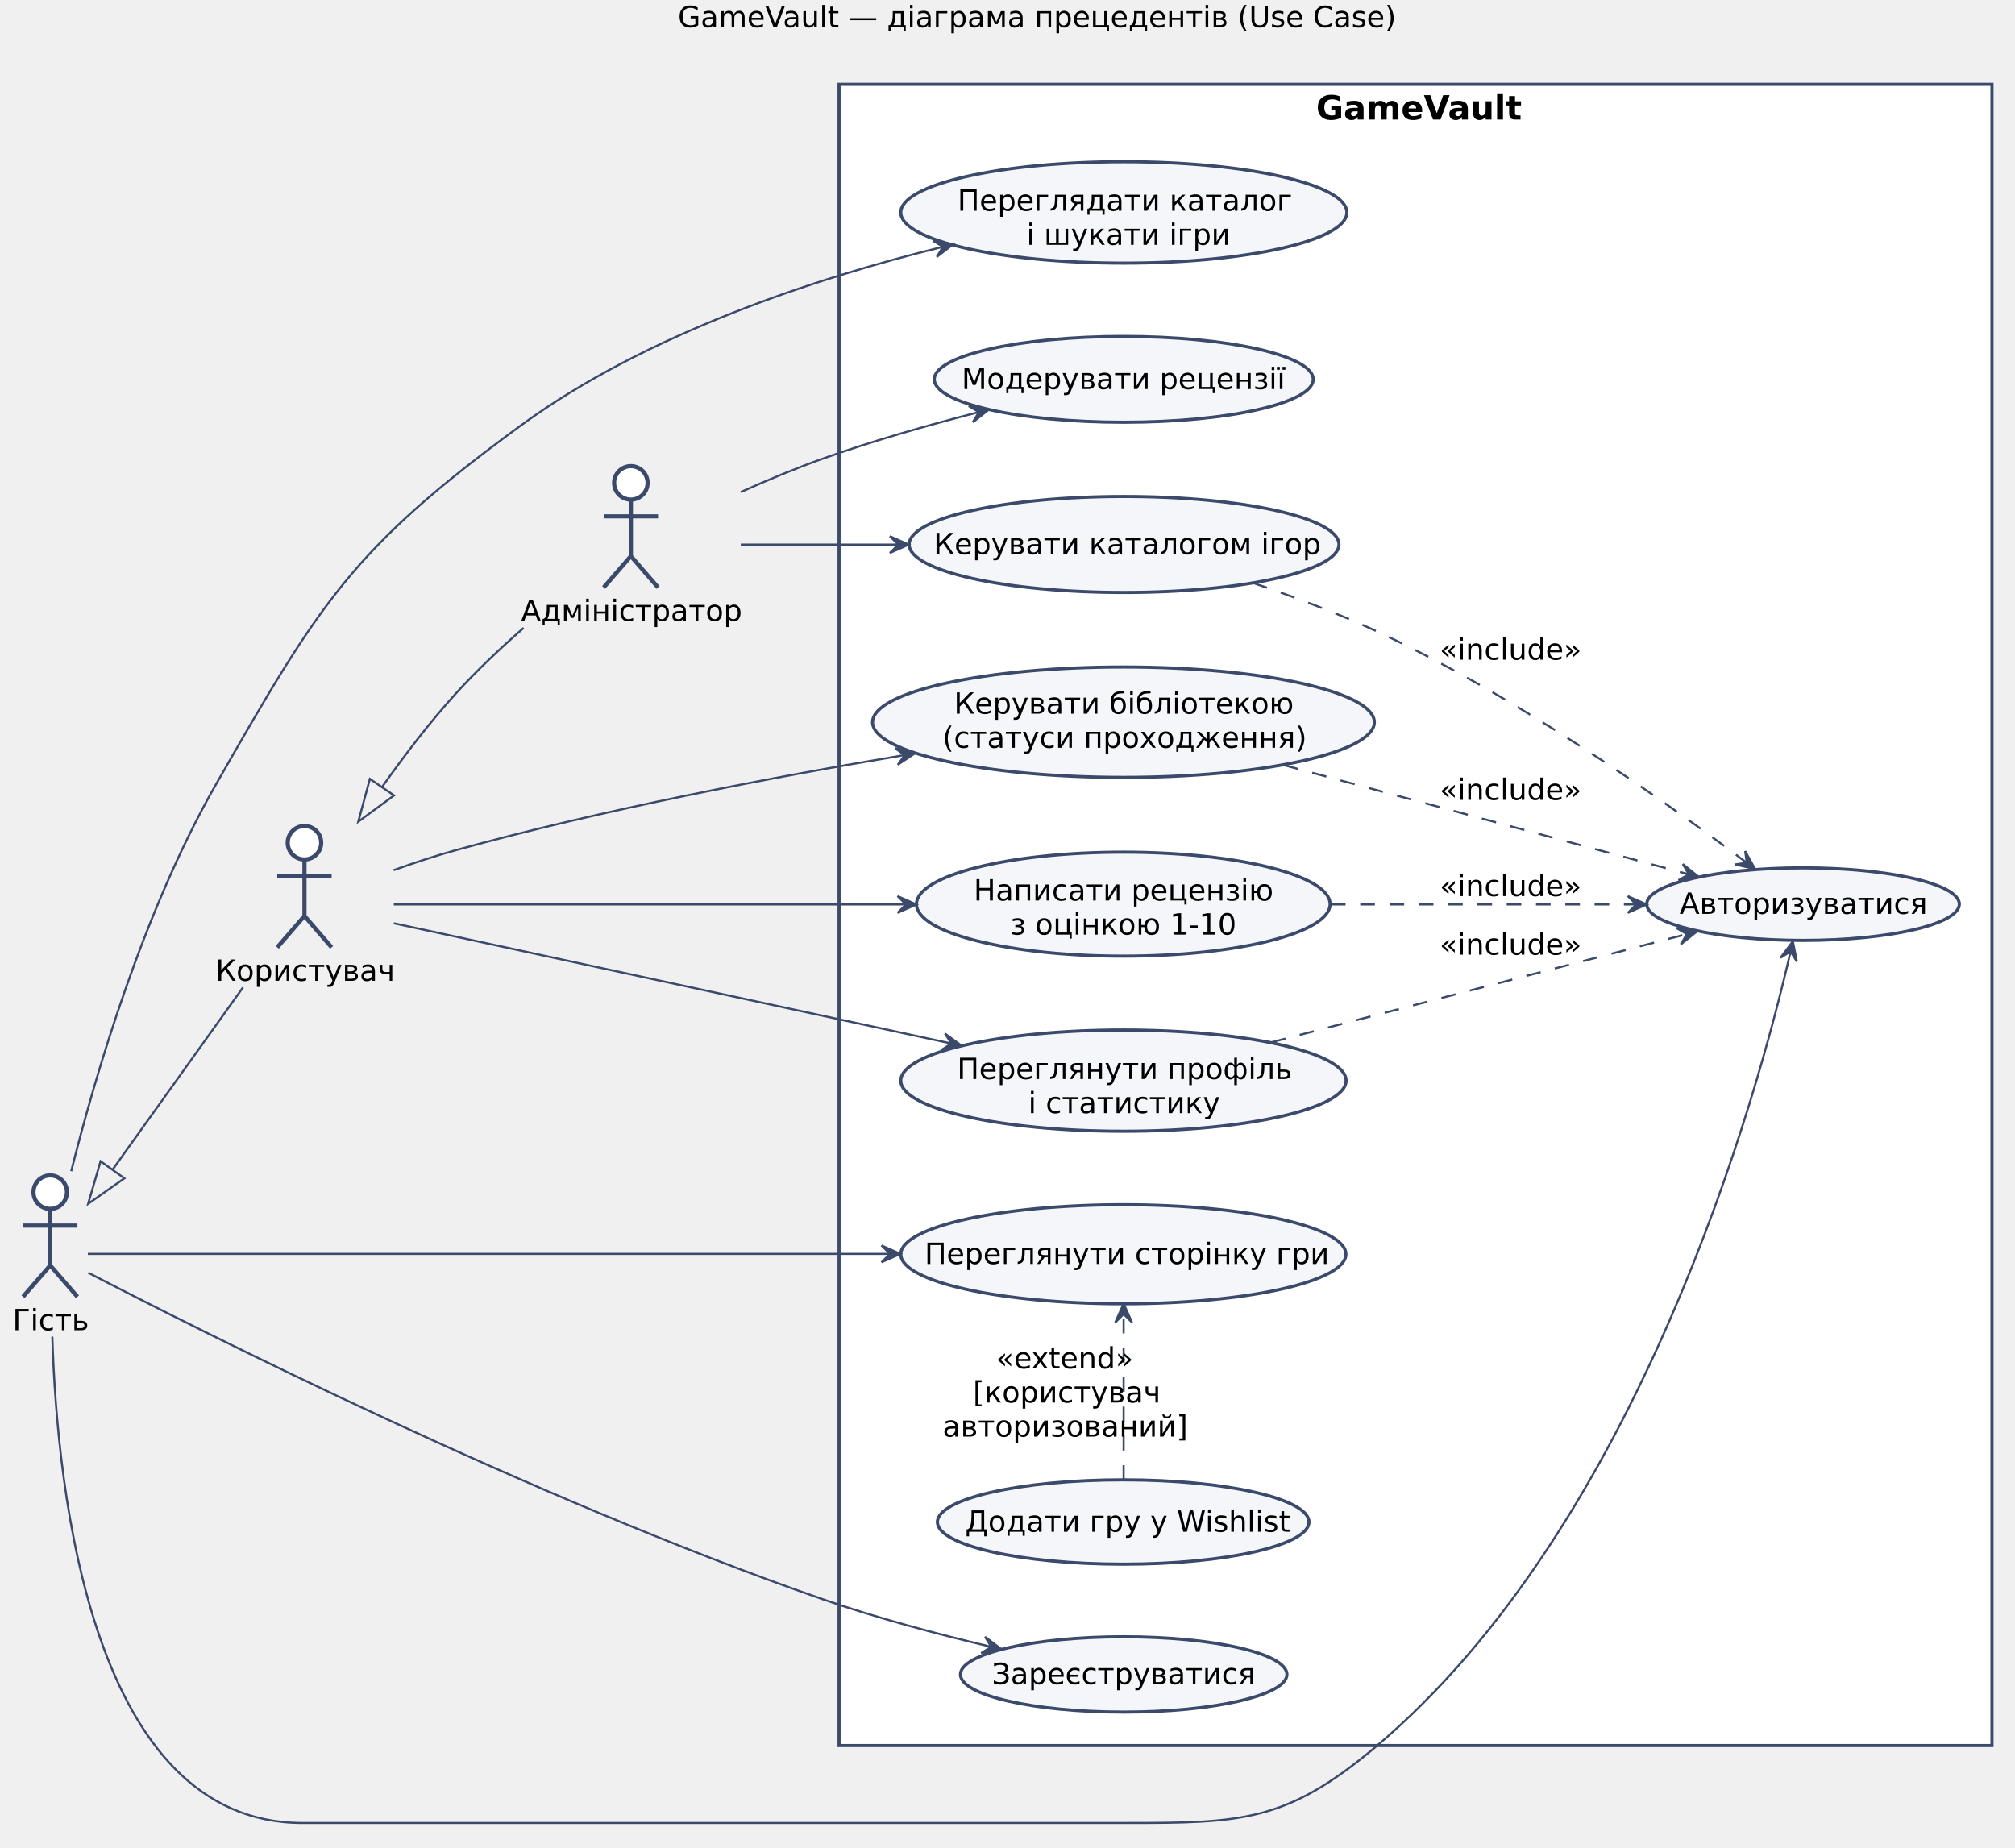
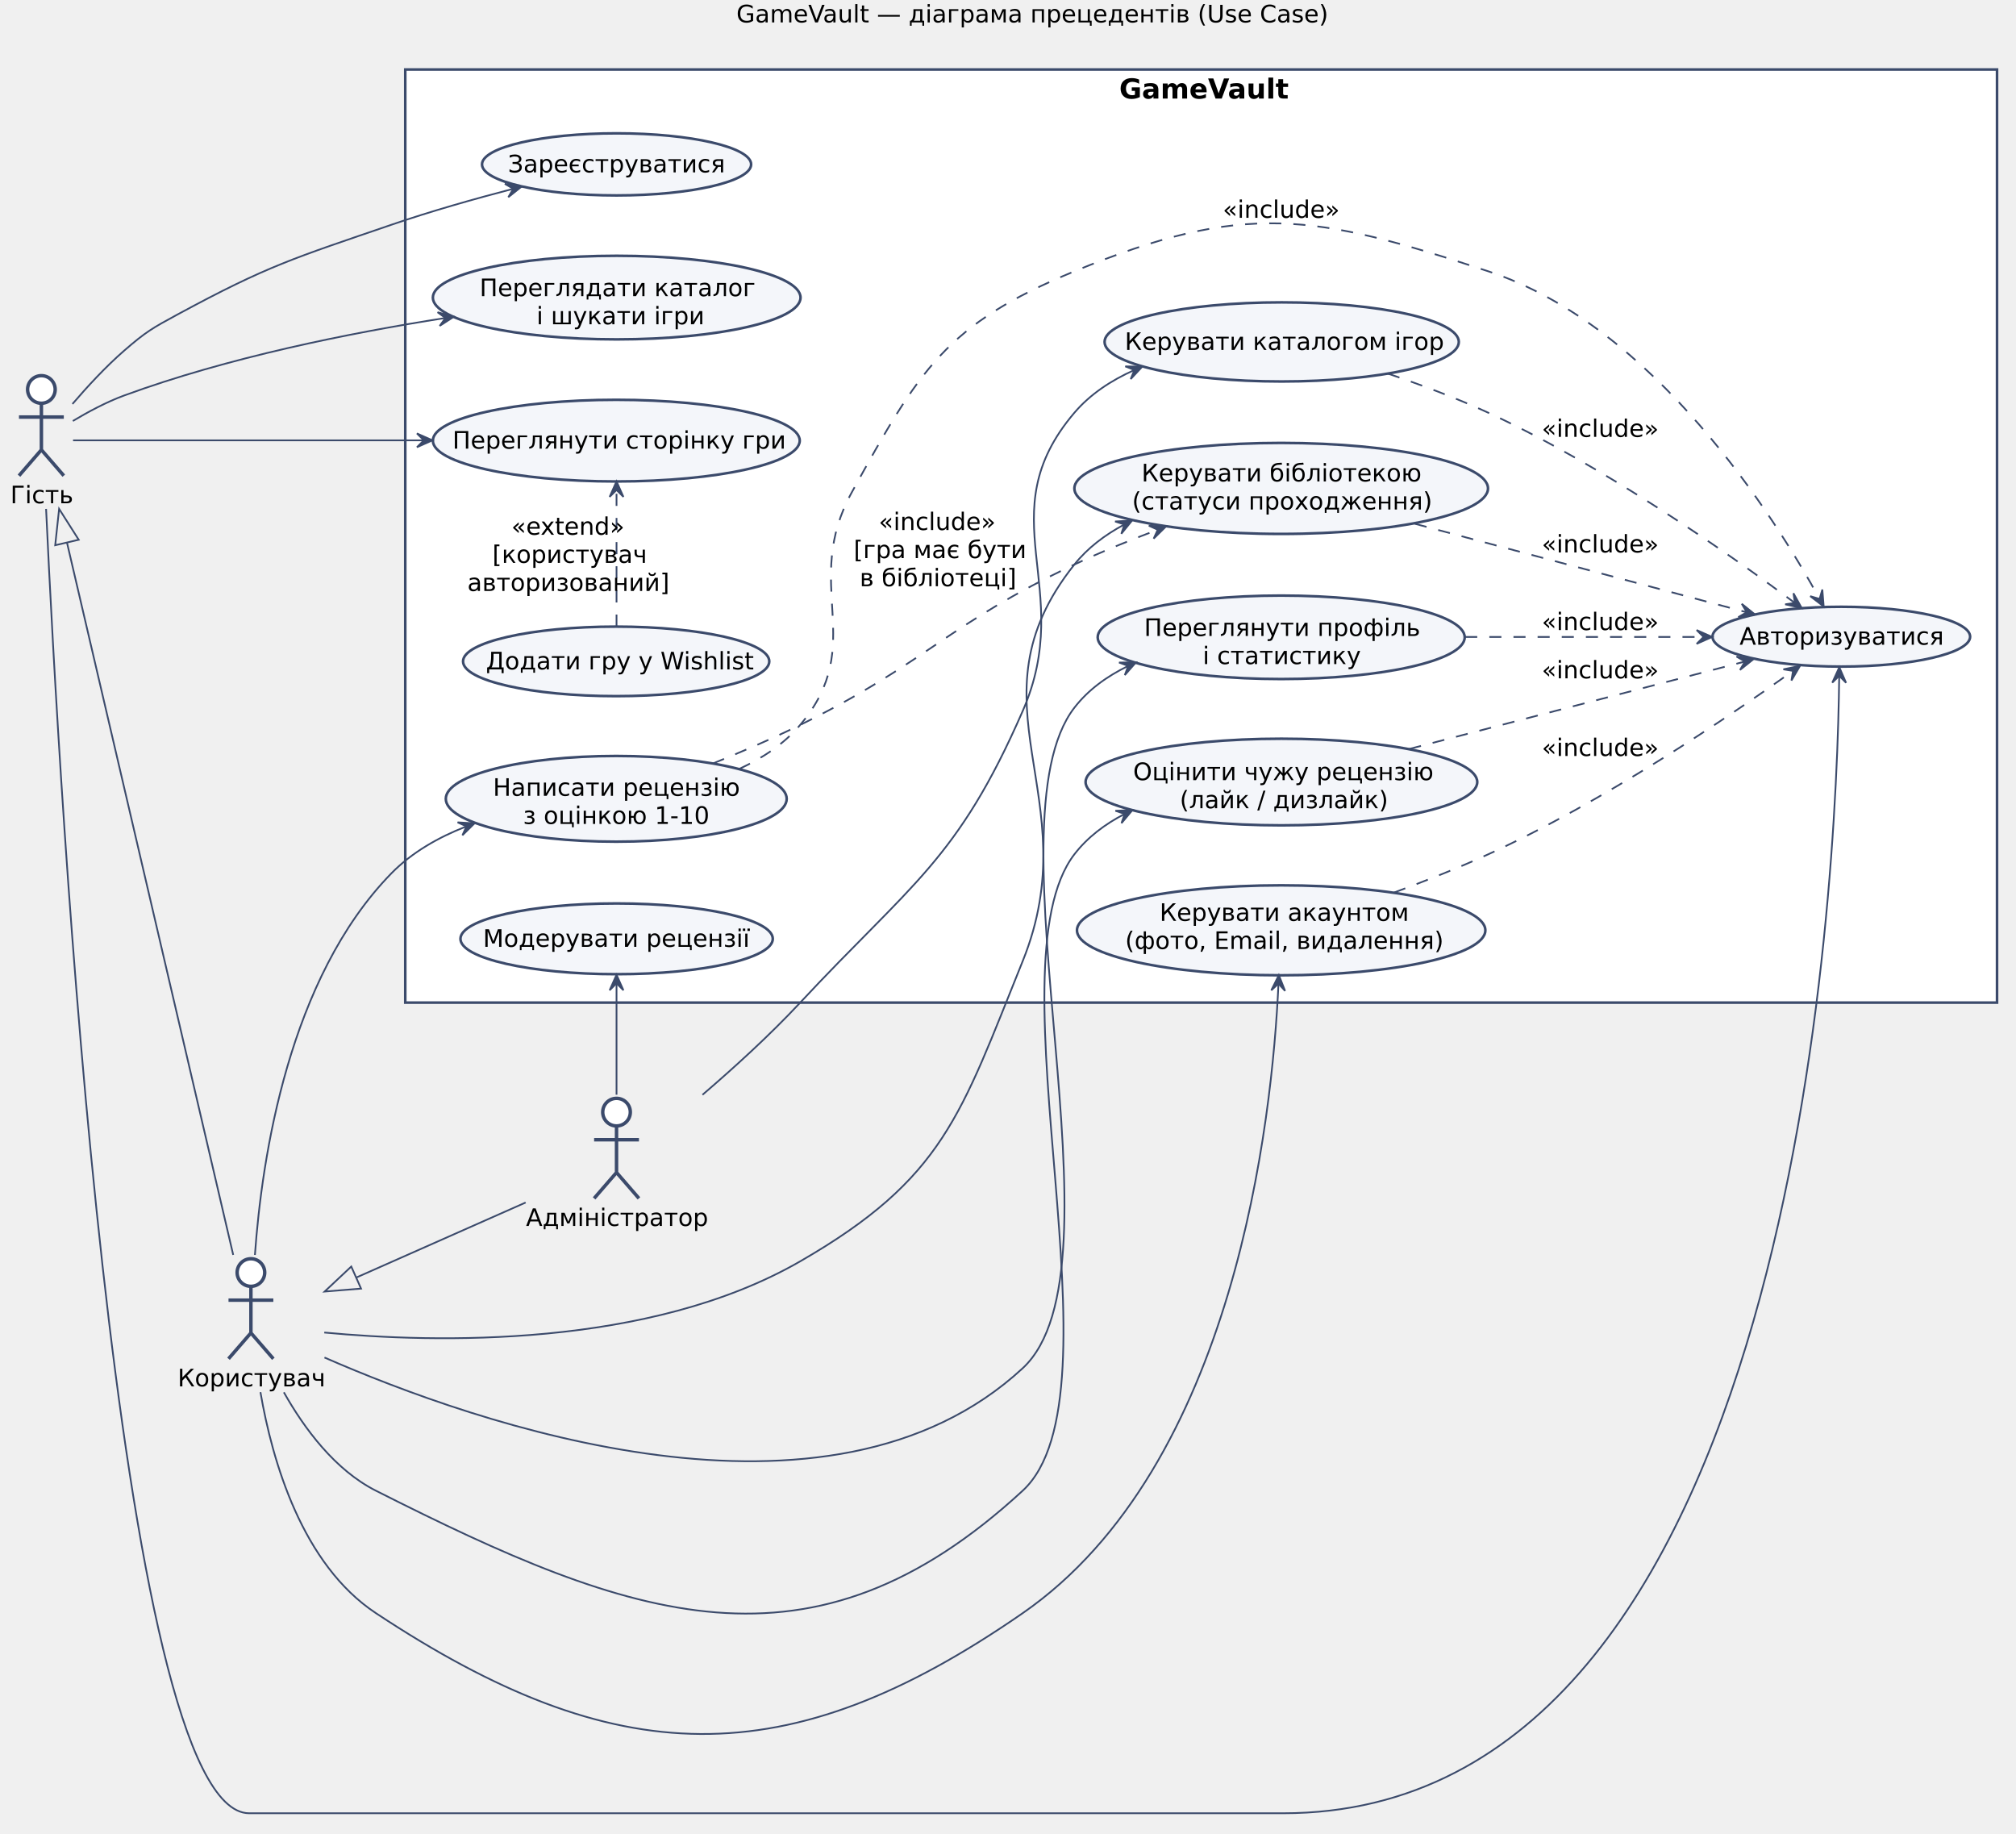
- <svg xmlns="http://www.w3.org/2000/svg" contentScriptType="application/ecmascript" contentStyleType="text/css" height="883px" preserveAspectRatio="none" style="width:963px;height:883px;" version="1.1" viewBox="0 0 963 883" width="963px" zoomAndPan="magnify">
+ <svg xmlns="http://www.w3.org/2000/svg" contentScriptType="application/ecmascript" contentStyleType="text/css" height="1063px" preserveAspectRatio="none" style="width:1169px;height:1063px;" version="1.1" viewBox="0 0 1169 1063" width="1169px" zoomAndPan="magnify">
  <defs />
  <g>
-     <text fill="#000000" font-family="DejaVu Sans" font-size="14" lengthAdjust="spacingAndGlyphs" textLength="338" x="324" y="12.995">GameVault — діаграма прецедентів (Use Case)</text>
-     <rect fill="#FFFFFF" height="794" style="stroke: #3B4A6B; stroke-width: 1.5;" width="551" x="401" y="40.297" />
-     <text fill="#000000" font-family="DejaVu Sans" font-size="16" font-weight="bold" lengthAdjust="spacingAndGlyphs" textLength="95" x="629" y="57.148">GameVault</text>
-     <ellipse cx="537.026" cy="800.302" fill="#F4F6FA" rx="78.026" ry="18.005" style="stroke: #3B4A6B; stroke-width: 1.5;" />
-     <text fill="#000000" font-family="DejaVu Sans" font-size="14" lengthAdjust="spacingAndGlyphs" textLength="126" x="474.026" y="804.951">Зареєструватися</text>
-     <ellipse cx="861.7" cy="432.137" fill="#F4F6FA" rx="74.7" ry="17.34" style="stroke: #3B4A6B; stroke-width: 1.5;" />
-     <text fill="#000000" font-family="DejaVu Sans" font-size="14" lengthAdjust="spacingAndGlyphs" textLength="118" x="802.7" y="436.785">Авторизуватися</text>
-     <ellipse cx="537.098" cy="101.534" fill="#F4F6FA" rx="106.598" ry="24.237" style="stroke: #3B4A6B; stroke-width: 1.5;" />
-     <text fill="#000000" font-family="DejaVu Sans" font-size="14" lengthAdjust="spacingAndGlyphs" textLength="159" x="457.598" y="100.714">Переглядати каталог</text>
-     <text fill="#000000" font-family="DejaVu Sans" font-size="14" lengthAdjust="spacingAndGlyphs" textLength="93" x="490.598" y="117.011">і шукати ігри</text>
-     <ellipse cx="536.868" cy="599.471" fill="#F4F6FA" rx="106.368" ry="23.674" style="stroke: #3B4A6B; stroke-width: 1.5;" />
-     <text fill="#000000" font-family="DejaVu Sans" font-size="14" lengthAdjust="spacingAndGlyphs" textLength="190" x="441.868" y="604.119">Переглянути сторінку гри</text>
-     <ellipse cx="536.916" cy="345.18" fill="#F4F6FA" rx="119.916" ry="26.383" style="stroke: #3B4A6B; stroke-width: 1.5;" />
-     <text fill="#000000" font-family="DejaVu Sans" font-size="14" lengthAdjust="spacingAndGlyphs" textLength="162" x="455.916" y="341.115">Керувати бібліотекою</text>
-     <text fill="#000000" font-family="DejaVu Sans" font-size="14" lengthAdjust="spacingAndGlyphs" textLength="173" x="450.416" y="357.412">(статуси проходження)</text>
-     <ellipse cx="536.792" cy="727.455" fill="#F4F6FA" rx="88.791" ry="20.158" style="stroke: #3B4A6B; stroke-width: 1.5;" />
-     <text fill="#000000" font-family="DejaVu Sans" font-size="14" lengthAdjust="spacingAndGlyphs" textLength="151" x="461.291" y="732.104">Додати гру у Wishlist</text>
-     <ellipse cx="536.84" cy="432.142" fill="#F4F6FA" rx="98.84" ry="24.845" style="stroke: #3B4A6B; stroke-width: 1.5;" />
-     <text fill="#000000" font-family="DejaVu Sans" font-size="14" lengthAdjust="spacingAndGlyphs" textLength="143" x="465.34" y="430.392">Написати рецензію</text>
-     <text fill="#000000" font-family="DejaVu Sans" font-size="14" lengthAdjust="spacingAndGlyphs" textLength="108" x="482.84" y="446.689">з оцінкою 1-10</text>
-     <ellipse cx="536.912" cy="516.496" fill="#F4F6FA" rx="106.412" ry="24.199" style="stroke: #3B4A6B; stroke-width: 1.5;" />
-     <text fill="#000000" font-family="DejaVu Sans" font-size="14" lengthAdjust="spacingAndGlyphs" textLength="159" x="457.412" y="515.735">Переглянути профіль</text>
-     <text fill="#000000" font-family="DejaVu Sans" font-size="14" lengthAdjust="spacingAndGlyphs" textLength="91" x="491.412" y="532.032">і статистику</text>
-     <ellipse cx="537.204" cy="260.238" fill="#F4F6FA" rx="102.704" ry="22.941" style="stroke: #3B4A6B; stroke-width: 1.5;" />
-     <text fill="#000000" font-family="DejaVu Sans" font-size="14" lengthAdjust="spacingAndGlyphs" textLength="182" x="446.204" y="264.886">Керувати каталогом ігор</text>
-     <ellipse cx="537.057" cy="181.308" fill="#F4F6FA" rx="90.557" ry="20.511" style="stroke: #3B4A6B; stroke-width: 1.5;" />
-     <text fill="#000000" font-family="DejaVu Sans" font-size="14" lengthAdjust="spacingAndGlyphs" textLength="155" x="459.557" y="185.957">Модерувати рецензії</text>
-     <ellipse cx="24" cy="569.797" fill="#FFFFFF" rx="8" ry="8" style="stroke: #3B4A6B; stroke-width: 2.0;" />
-     <path d="M24,577.797 L24,604.797 M11,585.797 L37,585.797 M24,604.797 L11,619.797 M24,604.797 L37,619.797 " fill="none" style="stroke: #3B4A6B; stroke-width: 2.0;" />
-     <text fill="#000000" font-family="DejaVu Sans" font-size="14" lengthAdjust="spacingAndGlyphs" textLength="36" x="6" y="635.792">Гість</text>
-     <ellipse cx="145.5" cy="402.797" fill="#FFFFFF" rx="8" ry="8" style="stroke: #3B4A6B; stroke-width: 2.0;" />
-     <path d="M145.5,410.797 L145.5,437.797 M132.5,418.797 L158.5,418.797 M145.5,437.797 L132.5,452.797 M145.5,437.797 L158.5,452.797 " fill="none" style="stroke: #3B4A6B; stroke-width: 2.0;" />
-     <text fill="#000000" font-family="DejaVu Sans" font-size="14" lengthAdjust="spacingAndGlyphs" textLength="85" x="103" y="468.792">Користувач</text>
-     <ellipse cx="301.5" cy="230.797" fill="#FFFFFF" rx="8" ry="8" style="stroke: #3B4A6B; stroke-width: 2.0;" />
-     <path d="M301.5,238.797 L301.5,265.797 M288.5,246.797 L314.5,246.797 M301.5,265.797 L288.5,280.797 M301.5,265.797 L314.5,280.797 " fill="none" style="stroke: #3B4A6B; stroke-width: 2.0;" />
-     <text fill="#000000" font-family="DejaVu Sans" font-size="14" lengthAdjust="spacingAndGlyphs" textLength="105" x="249" y="296.792">Адміністратор</text>
-     <path d="M53.87,558.947 C72.76,532.557 97.32,498.237 116.11,471.977 " fill="none" id="Guest-User" style="stroke: #3B4A6B; stroke-width: 1.0;" />
-     <polygon fill="none" points="59.45,563.177,42.12,575.367,48.07,555.027,59.45,563.177" style="stroke: #3B4A6B; stroke-width: 1.0;" />
-     <path d="M182.6,376.157 C193.29,361.017 205.5,345.037 218,331.297 C227.79,320.537 239.16,309.817 250.26,300.107 " fill="none" id="User-Admin" style="stroke: #3B4A6B; stroke-width: 1.0;" />
-     <polygon fill="none" points="188.32,380.187,171.23,392.727,176.77,372.277,188.32,380.187" style="stroke: #3B4A6B; stroke-width: 1.0;" />
-     <path d="M42.18,608.307 C93.94,635.177 253.43,715.857 393,764.297 C418.96,773.307 448.29,781.087 473.61,787.097 " fill="none" id="Guest-UC1" style="stroke: #3B4A6B; stroke-width: 1.0;" />
-     <polygon fill="#3B4A6B" points="478.61,788.267,470.762,782.317,473.742,787.125,468.934,790.106,478.61,788.267" style="stroke: #3B4A6B; stroke-width: 1.0;" />
-     <path d="M25.01,638.847 C27.32,714.287 44.18,871.297 144.5,871.297 C144.5,871.297 144.5,871.297 538,871.297 C593.26,871.297 614.68,870.827 657,835.297 C783.95,728.697 840.03,523.187 855.7,454.937 " fill="none" id="Guest-UC2" style="stroke: #3B4A6B; stroke-width: 1.0;" />
-     <polygon fill="#3B4A6B" points="856.84,449.887,850.934,457.768,855.725,454.761,858.732,459.552,856.84,449.887" style="stroke: #3B4A6B; stroke-width: 1.0;" />
-     <path d="M34.04,559.787 C45.66,513.517 68.56,435.527 103,375.297 C152.77,288.257 168.03,262.447 249,203.297 C309.12,159.377 389.92,132.917 450.47,117.997 " fill="none" id="Guest-UC3" style="stroke: #3B4A6B; stroke-width: 1.0;" />
-     <polygon fill="#3B4A6B" points="455.52,116.767,445.828,115.015,450.663,117.953,447.725,122.787,455.52,116.767" style="stroke: #3B4A6B; stroke-width: 1.0;" />
-     <path d="M42,599.297 C100.72,599.297 298.3,599.297 425.08,599.297 " fill="none" id="Guest-UC4" style="stroke: #3B4A6B; stroke-width: 1.0;" />
-     <polygon fill="#3B4A6B" points="430.31,599.297,421.31,595.297,425.31,599.297,421.31,603.297,430.31,599.297" style="stroke: #3B4A6B; stroke-width: 1.0;" />
-     <path d="M188.11,415.907 C197.82,412.427 208.2,408.997 218,406.297 C288.5,386.847 369.47,371.417 432.06,360.937 " fill="none" id="User-UC5" style="stroke: #3B4A6B; stroke-width: 1.0;" />
-     <polygon fill="#3B4A6B" points="437.29,360.067,427.753,357.61,432.359,360.894,429.075,365.5,437.29,360.067" style="stroke: #3B4A6B; stroke-width: 1.0;" />
-     <path d="M188.18,432.297 C246.08,432.297 352.74,432.297 432.74,432.297 " fill="none" id="User-UC7" style="stroke: #3B4A6B; stroke-width: 1.0;" />
-     <polygon fill="#3B4A6B" points="437.97,432.297,428.97,428.297,432.97,432.297,428.97,436.297,437.97,432.297" style="stroke: #3B4A6B; stroke-width: 1.0;" />
-     <path d="M188.18,441.287 C251.46,454.937 372.97,481.137 454.28,498.677 " fill="none" id="User-UC8" style="stroke: #3B4A6B; stroke-width: 1.0;" />
-     <polygon fill="#3B4A6B" points="459.58,499.817,451.626,494.009,454.692,498.762,449.939,501.829,459.58,499.817" style="stroke: #3B4A6B; stroke-width: 1.0;" />
-     <path d="M354.03,260.297 C376.19,260.297 402.97,260.297 429.08,260.297 " fill="none" id="Admin-UC9" style="stroke: #3B4A6B; stroke-width: 1.0;" />
-     <polygon fill="#3B4A6B" points="434.29,260.297,425.29,256.297,429.29,260.297,425.29,264.297,434.29,260.297" style="stroke: #3B4A6B; stroke-width: 1.0;" />
-     <path d="M354.06,235.167 C366.63,229.527 380.17,223.877 393,219.297 C416.94,210.757 443.75,203.147 467.62,197.017 " fill="none" id="Admin-UC10" style="stroke: #3B4A6B; stroke-width: 1.0;" />
-     <polygon fill="#3B4A6B" points="472.66,195.727,462.953,194.063,467.813,196.956,464.92,201.817,472.66,195.727" style="stroke: #3B4A6B; stroke-width: 1.0;" />
-     <path d="M613.61,365.697 C672.95,381.697 754.08,403.587 806.88,417.837 " fill="none" id="UC5-UC2" style="stroke: #3B4A6B; stroke-width: 1.0; stroke-dasharray: 7.0,7.0;" />
-     <polygon fill="#3B4A6B" points="811.9,419.187,804.249,412.985,807.072,417.887,802.17,420.71,811.9,419.187" style="stroke: #3B4A6B; stroke-width: 1.0;" />
-     <text fill="#000000" font-family="DejaVu Sans" font-size="14" lengthAdjust="spacingAndGlyphs" textLength="68" x="688" y="382.292">«include»</text>
-     <path d="M636.07,432.297 C682.82,432.297 737.99,432.297 781.93,432.297 " fill="none" id="UC7-UC2" style="stroke: #3B4A6B; stroke-width: 1.0; stroke-dasharray: 7.0,7.0;" />
-     <polygon fill="#3B4A6B" points="786.96,432.297,777.96,428.297,781.96,432.297,777.96,436.297,786.96,432.297" style="stroke: #3B4A6B; stroke-width: 1.0;" />
-     <text fill="#000000" font-family="DejaVu Sans" font-size="14" lengthAdjust="spacingAndGlyphs" textLength="68" x="688" y="428.292">«include»</text>
-     <path d="M607.58,498.177 C667.08,482.677 751.5,460.687 806.14,446.457 " fill="none" id="UC8-UC2" style="stroke: #3B4A6B; stroke-width: 1.0; stroke-dasharray: 7.0,7.0;" />
-     <polygon fill="#3B4A6B" points="811,445.187,801.279,443.603,806.164,446.457,803.311,451.341,811,445.187" style="stroke: #3B4A6B; stroke-width: 1.0;" />
-     <text fill="#000000" font-family="DejaVu Sans" font-size="14" lengthAdjust="spacingAndGlyphs" textLength="68" x="688" y="456.292">«include»</text>
-     <path d="M598.85,278.637 C617.8,285.037 638.55,292.777 657,301.297 C725,332.687 796.97,383.877 834.41,412.077 " fill="none" id="UC9-UC2" style="stroke: #3B4A6B; stroke-width: 1.0; stroke-dasharray: 7.0,7.0;" />
-     <polygon fill="#3B4A6B" points="838.8,415.397,834.034,406.778,834.812,412.381,829.209,413.159,838.8,415.397" style="stroke: #3B4A6B; stroke-width: 1.0;" />
-     <text fill="#000000" font-family="DejaVu Sans" font-size="14" lengthAdjust="spacingAndGlyphs" textLength="68" x="688" y="315.292">«include»</text>
-     <path d="M537,707.297 C537,686.117 537,652.477 537,628.367 " fill="none" id="UC6-UC4" style="stroke: #3B4A6B; stroke-width: 1.0; stroke-dasharray: 7.0,7.0;" />
-     <polygon fill="#3B4A6B" points="537,623.077,533,632.077,537,628.077,541,632.077,537,623.077" style="stroke: #3B4A6B; stroke-width: 1.0;" />
-     <text fill="#000000" font-family="DejaVu Sans" font-size="14" lengthAdjust="spacingAndGlyphs" textLength="66" x="476" y="654.042">«extend»</text>
-     <text fill="#000000" font-family="DejaVu Sans" font-size="14" lengthAdjust="spacingAndGlyphs" textLength="88" x="465" y="670.339">[користувач</text>
-     <text fill="#000000" font-family="DejaVu Sans" font-size="14" lengthAdjust="spacingAndGlyphs" textLength="117" x="450.5" y="686.636">авторизований]</text>
+     <text fill="#000000" font-family="DejaVu Sans" font-size="14" lengthAdjust="spacingAndGlyphs" textLength="338" x="427" y="12.995">GameVault — діаграма прецедентів (Use Case)</text>
+     <rect fill="#FFFFFF" height="541" style="stroke: #3B4A6B; stroke-width: 1.5;" width="923" x="235" y="40.297" />
+     <text fill="#000000" font-family="DejaVu Sans" font-size="16" font-weight="bold" lengthAdjust="spacingAndGlyphs" textLength="95" x="649" y="57.148">GameVault</text>
+     <ellipse cx="357.526" cy="95.302" fill="#F4F6FA" rx="78.026" ry="18.005" style="stroke: #3B4A6B; stroke-width: 1.5;" />
+     <text fill="#000000" font-family="DejaVu Sans" font-size="14" lengthAdjust="spacingAndGlyphs" textLength="126" x="294.526" y="99.951">Зареєструватися</text>
+     <ellipse cx="1067.7" cy="369.137" fill="#F4F6FA" rx="74.7" ry="17.34" style="stroke: #3B4A6B; stroke-width: 1.5;" />
+     <text fill="#000000" font-family="DejaVu Sans" font-size="14" lengthAdjust="spacingAndGlyphs" textLength="118" x="1008.7" y="373.785">Авторизуватися</text>
+     <ellipse cx="357.598" cy="172.534" fill="#F4F6FA" rx="106.598" ry="24.237" style="stroke: #3B4A6B; stroke-width: 1.5;" />
+     <text fill="#000000" font-family="DejaVu Sans" font-size="14" lengthAdjust="spacingAndGlyphs" textLength="159" x="278.098" y="171.714">Переглядати каталог</text>
+     <text fill="#000000" font-family="DejaVu Sans" font-size="14" lengthAdjust="spacingAndGlyphs" textLength="93" x="311.098" y="188.011">і шукати ігри</text>
+     <ellipse cx="357.368" cy="255.47" fill="#F4F6FA" rx="106.368" ry="23.674" style="stroke: #3B4A6B; stroke-width: 1.5;" />
+     <text fill="#000000" font-family="DejaVu Sans" font-size="14" lengthAdjust="spacingAndGlyphs" textLength="190" x="262.368" y="260.119">Переглянути сторінку гри</text>
+     <ellipse cx="742.916" cy="283.18" fill="#F4F6FA" rx="119.916" ry="26.383" style="stroke: #3B4A6B; stroke-width: 1.5;" />
+     <text fill="#000000" font-family="DejaVu Sans" font-size="14" lengthAdjust="spacingAndGlyphs" textLength="162" x="661.916" y="279.115">Керувати бібліотекою</text>
+     <text fill="#000000" font-family="DejaVu Sans" font-size="14" lengthAdjust="spacingAndGlyphs" textLength="173" x="656.416" y="295.412">(статуси проходження)</text>
+     <ellipse cx="357.291" cy="383.455" fill="#F4F6FA" rx="88.791" ry="20.158" style="stroke: #3B4A6B; stroke-width: 1.5;" />
+     <text fill="#000000" font-family="DejaVu Sans" font-size="14" lengthAdjust="spacingAndGlyphs" textLength="151" x="281.791" y="388.104">Додати гру у Wishlist</text>
+     <ellipse cx="357.34" cy="463.142" fill="#F4F6FA" rx="98.84" ry="24.845" style="stroke: #3B4A6B; stroke-width: 1.5;" />
+     <text fill="#000000" font-family="DejaVu Sans" font-size="14" lengthAdjust="spacingAndGlyphs" textLength="143" x="285.84" y="461.392">Написати рецензію</text>
+     <text fill="#000000" font-family="DejaVu Sans" font-size="14" lengthAdjust="spacingAndGlyphs" textLength="108" x="303.34" y="477.689">з оцінкою 1-10</text>
+     <ellipse cx="742.912" cy="369.496" fill="#F4F6FA" rx="106.412" ry="24.199" style="stroke: #3B4A6B; stroke-width: 1.5;" />
+     <text fill="#000000" font-family="DejaVu Sans" font-size="14" lengthAdjust="spacingAndGlyphs" textLength="159" x="663.412" y="368.735">Переглянути профіль</text>
+     <text fill="#000000" font-family="DejaVu Sans" font-size="14" lengthAdjust="spacingAndGlyphs" textLength="91" x="697.412" y="385.032">і статистику</text>
+     <ellipse cx="743.204" cy="198.238" fill="#F4F6FA" rx="102.704" ry="22.941" style="stroke: #3B4A6B; stroke-width: 1.5;" />
+     <text fill="#000000" font-family="DejaVu Sans" font-size="14" lengthAdjust="spacingAndGlyphs" textLength="182" x="652.204" y="202.886">Керувати каталогом ігор</text>
+     <ellipse cx="357.557" cy="544.308" fill="#F4F6FA" rx="90.557" ry="20.511" style="stroke: #3B4A6B; stroke-width: 1.5;" />
+     <text fill="#000000" font-family="DejaVu Sans" font-size="14" lengthAdjust="spacingAndGlyphs" textLength="155" x="280.057" y="548.957">Модерувати рецензії</text>
+     <ellipse cx="743.055" cy="453.408" fill="#F4F6FA" rx="113.555" ry="25.111" style="stroke: #3B4A6B; stroke-width: 1.5;" />
+     <text fill="#000000" font-family="DejaVu Sans" font-size="14" lengthAdjust="spacingAndGlyphs" textLength="172" x="657.055" y="452.31">Оцінити чужу рецензію</text>
+     <text fill="#000000" font-family="DejaVu Sans" font-size="14" lengthAdjust="spacingAndGlyphs" textLength="118" x="684.055" y="468.607">(лайк / дизлайк)</text>
+     <ellipse cx="742.902" cy="539.377" fill="#F4F6FA" rx="118.402" ry="26.08" style="stroke: #3B4A6B; stroke-width: 1.5;" />
+     <text fill="#000000" font-family="DejaVu Sans" font-size="14" lengthAdjust="spacingAndGlyphs" textLength="141" x="672.402" y="533.901">Керувати акаунтом</text>
+     <text fill="#000000" font-family="DejaVu Sans" font-size="14" lengthAdjust="spacingAndGlyphs" textLength="181" x="652.402" y="550.198">(фото, Email, видалення)</text>
+     <ellipse cx="24" cy="225.797" fill="#FFFFFF" rx="8" ry="8" style="stroke: #3B4A6B; stroke-width: 2.0;" />
+     <path d="M24,233.797 L24,260.797 M11,241.797 L37,241.797 M24,260.797 L11,275.797 M24,260.797 L37,275.797 " fill="none" style="stroke: #3B4A6B; stroke-width: 2.0;" />
+     <text fill="#000000" font-family="DejaVu Sans" font-size="14" lengthAdjust="spacingAndGlyphs" textLength="36" x="6" y="291.792">Гість</text>
+     <ellipse cx="145.5" cy="737.797" fill="#FFFFFF" rx="8" ry="8" style="stroke: #3B4A6B; stroke-width: 2.0;" />
+     <path d="M145.5,745.797 L145.5,772.797 M132.5,753.797 L158.5,753.797 M145.5,772.797 L132.5,787.797 M145.5,772.797 L158.5,787.797 " fill="none" style="stroke: #3B4A6B; stroke-width: 2.0;" />
+     <text fill="#000000" font-family="DejaVu Sans" font-size="14" lengthAdjust="spacingAndGlyphs" textLength="85" x="103" y="803.792">Користувач</text>
+     <ellipse cx="357.5" cy="644.797" fill="#FFFFFF" rx="8" ry="8" style="stroke: #3B4A6B; stroke-width: 2.0;" />
+     <path d="M357.5,652.797 L357.5,679.797 M344.5,660.797 L370.5,660.797 M357.5,679.797 L344.5,694.797 M357.5,679.797 L370.5,694.797 " fill="none" style="stroke: #3B4A6B; stroke-width: 2.0;" />
+     <text fill="#000000" font-family="DejaVu Sans" font-size="14" lengthAdjust="spacingAndGlyphs" textLength="105" x="305" y="710.792">Адміністратор</text>
+     <path d="M38.84,314.597 C63.48,420.177 114.34,638.057 135.23,727.577 " fill="none" id="Guest-User" style="stroke: #3B4A6B; stroke-width: 1.0;" />
+     <polygon fill="none" points="32.01,316.117,34.28,295.047,45.64,312.937,32.01,316.117" style="stroke: #3B4A6B; stroke-width: 1.0;" />
+     <path d="M206.6,740.687 C237.62,726.947 275.08,710.357 304.8,697.197 " fill="none" id="User-Admin" style="stroke: #3B4A6B; stroke-width: 1.0;" />
+     <polygon fill="none" points="209.36,747.117,188.24,748.817,203.69,734.317,209.36,747.117" style="stroke: #3B4A6B; stroke-width: 1.0;" />
+     <path d="M42.02,234.217 C50.51,224.307 61.26,212.637 72,203.297 C84.56,192.377 88.37,190.217 103,182.297 C155.55,153.847 170.47,149.687 227,130.297 C249.73,122.497 275.18,115.297 297.46,109.487 " fill="none" id="Guest-UC1" style="stroke: #3B4A6B; stroke-width: 1.0;" />
+     <polygon fill="#3B4A6B" points="302.46,108.187,292.744,106.576,297.62,109.443,294.754,114.32,302.46,108.187" style="stroke: #3B4A6B; stroke-width: 1.0;" />
+     <path d="M26.72,295.047 C34.22,456.057 67.16,1051.297 144.5,1051.297 C144.5,1051.297 144.5,1051.297 744,1051.297 C1042.47,1051.297 1065.11,510.877 1066.48,392.167 " fill="none" id="Guest-UC2" style="stroke: #3B4A6B; stroke-width: 1.0;" />
+     <polygon fill="#3B4A6B" points="1066.54,386.837,1062.463,395.802,1066.497,391.837,1070.463,395.871,1066.54,386.837" style="stroke: #3B4A6B; stroke-width: 1.0;" />
+     <path d="M42.24,244.077 C50.88,238.907 61.67,233.087 72,229.297 C132.02,207.287 202.46,193.087 258.23,184.367 " fill="none" id="Guest-UC3" style="stroke: #3B4A6B; stroke-width: 1.0;" />
+     <polygon fill="#3B4A6B" points="263.24,183.597,253.731,181.032,258.3,184.368,254.964,188.937,263.24,183.597" style="stroke: #3B4A6B; stroke-width: 1.0;" />
+     <path d="M42.36,255.297 C79.82,255.297 170.92,255.297 245.42,255.297 " fill="none" id="Guest-UC4" style="stroke: #3B4A6B; stroke-width: 1.0;" />
+     <polygon fill="#3B4A6B" points="250.76,255.297,241.76,251.297,245.76,255.297,241.76,259.297,250.76,255.297" style="stroke: #3B4A6B; stroke-width: 1.0;" />
+     <path d="M188.03,772.577 C251.94,778.617 376.17,781.927 464,731.297 C547.41,683.227 556.95,646.557 593,557.297 C631.6,461.707 558.73,407.897 623,327.297 C630.69,317.657 640.71,310.127 651.67,304.247 " fill="none" id="User-UC5" style="stroke: #3B4A6B; stroke-width: 1.0;" />
+     <polygon fill="#3B4A6B" points="656.43,301.827,646.594,302.337,651.972,304.092,650.218,309.469,656.43,301.827" style="stroke: #3B4A6B; stroke-width: 1.0;" />
+     <path d="M147.82,727.597 C151.84,670.967 167.46,567.127 227,506.297 C238.86,494.177 254.22,485.477 270.19,479.217 " fill="none" id="User-UC7" style="stroke: #3B4A6B; stroke-width: 1.0;" />
+     <polygon fill="#3B4A6B" points="275.16,477.357,265.328,476.782,270.48,479.117,268.144,484.269,275.16,477.357" style="stroke: #3B4A6B; stroke-width: 1.0;" />
+     <path d="M188.15,787.057 C275.79,825.407 480.41,897.417 593,793.297 C655.68,735.337 570.75,477.817 623,410.297 C631.09,399.847 641.99,392.047 653.94,386.227 " fill="none" id="User-UC8" style="stroke: #3B4A6B; stroke-width: 1.0;" />
+     <polygon fill="#3B4A6B" points="658.74,384.007,648.892,384.127,654.196,386.093,652.23,391.397,658.74,384.007" style="stroke: #3B4A6B; stroke-width: 1.0;" />
+     <path d="M164.6,807.237 C176.5,828.347 194.29,852.317 218,864.297 C366.76,939.447 470.47,977.277 593,864.297 C653.49,808.527 572.8,560.477 623,495.297 C630.67,485.337 640.88,477.727 652.11,471.927 " fill="none" id="User-UC11" style="stroke: #3B4A6B; stroke-width: 1.0;" />
+     <polygon fill="#3B4A6B" points="656.63,469.707,646.788,470.079,652.141,471.909,650.311,477.261,656.63,469.707" style="stroke: #3B4A6B; stroke-width: 1.0;" />
+     <path d="M151.02,807.157 C157.91,847.217 175.17,906.977 218,935.297 C357.02,1027.217 455.96,1030.157 593,935.297 C716.42,849.867 737.74,648.507 741.32,570.727 " fill="none" id="User-UC12" style="stroke: #3B4A6B; stroke-width: 1.0;" />
+     <polygon fill="#3B4A6B" points="741.55,565.337,737.168,574.157,741.336,570.332,745.161,574.5,741.55,565.337" style="stroke: #3B4A6B; stroke-width: 1.0;" />
+     <path d="M407.34,634.747 C425.83,618.887 446.61,599.967 464,581.297 C528.42,512.167 555.18,498.887 593,412.297 C624.24,340.787 572.41,298.717 623,239.297 C632.21,228.477 644.42,220.517 657.51,214.647 " fill="none" id="Admin-UC9" style="stroke: #3B4A6B; stroke-width: 1.0;" />
+     <polygon fill="#3B4A6B" points="662.36,212.577,652.512,212.42,657.759,214.534,655.644,219.781,662.36,212.577" style="stroke: #3B4A6B; stroke-width: 1.0;" />
+     <path d="M357.5,634.687 C357.5,613.227 357.5,591.757 357.5,570.287 " fill="none" id="Admin-UC10" style="stroke: #3B4A6B; stroke-width: 1.0;" />
+     <polygon fill="#3B4A6B" points="357.5,565.127,353.5,574.127,357.5,570.127,361.5,574.127,357.5,565.127" style="stroke: #3B4A6B; stroke-width: 1.0;" />
+     <path d="M820.43,303.677 C879.61,319.457 960.11,340.927 1012.67,354.947 " fill="none" id="UC5-UC2" style="stroke: #3B4A6B; stroke-width: 1.0; stroke-dasharray: 7.0,7.0;" />
+     <polygon fill="#3B4A6B" points="1017.67,356.277,1010.002,350.096,1012.838,354.99,1007.944,357.826,1017.67,356.277" style="stroke: #3B4A6B; stroke-width: 1.0;" />
+     <text fill="#000000" font-family="DejaVu Sans" font-size="14" lengthAdjust="spacingAndGlyphs" textLength="68" x="894" y="320.292">«include»</text>
+     <path d="M428.6,445.827 C441.93,439.677 454.62,431.407 464,420.297 C503.65,373.337 464.32,339.117 494,285.297 C533,214.567 548.32,188.057 623,157.297 C721.63,116.667 761.7,123.887 863,157.297 C959.46,189.107 1028.96,299.647 1055.1,347.227 " fill="none" id="UC7-UC2" style="stroke: #3B4A6B; stroke-width: 1.0; stroke-dasharray: 7.0,7.0;" />
+     <polygon fill="#3B4A6B" points="1057.49,351.637,1056.703,341.82,1055.101,347.245,1049.676,345.642,1057.49,351.637" style="stroke: #3B4A6B; stroke-width: 1.0;" />
+     <text fill="#000000" font-family="DejaVu Sans" font-size="14" lengthAdjust="spacingAndGlyphs" textLength="68" x="709" y="126.292">«include»</text>
+     <path d="M849.6,369.297 C894.61,369.297 946.22,369.297 987.8,369.297 " fill="none" id="UC8-UC2" style="stroke: #3B4A6B; stroke-width: 1.0; stroke-dasharray: 7.0,7.0;" />
+     <polygon fill="#3B4A6B" points="992.82,369.297,983.82,365.297,987.82,369.297,983.82,373.297,992.82,369.297" style="stroke: #3B4A6B; stroke-width: 1.0;" />
+     <text fill="#000000" font-family="DejaVu Sans" font-size="14" lengthAdjust="spacingAndGlyphs" textLength="68" x="894" y="365.292">«include»</text>
+     <path d="M804.85,216.637 C823.8,223.037 844.55,230.777 863,239.297 C930.85,270.617 1002.88,321.347 1040.37,349.277 " fill="none" id="UC9-UC2" style="stroke: #3B4A6B; stroke-width: 1.0; stroke-dasharray: 7.0,7.0;" />
+     <polygon fill="#3B4A6B" points="1044.77,352.567,1039.97,343.967,1040.77,349.567,1035.17,350.367,1044.77,352.567" style="stroke: #3B4A6B; stroke-width: 1.0;" />
+     <text fill="#000000" font-family="DejaVu Sans" font-size="14" lengthAdjust="spacingAndGlyphs" textLength="68" x="894" y="253.292">«include»</text>
+     <path d="M817.18,434.237 C876.23,418.857 958.01,397.557 1011.57,383.607 " fill="none" id="UC11-UC2" style="stroke: #3B4A6B; stroke-width: 1.0; stroke-dasharray: 7.0,7.0;" />
+     <polygon fill="#3B4A6B" points="1016.66,382.277,1006.942,380.673,1011.821,383.537,1008.958,388.415,1016.66,382.277" style="stroke: #3B4A6B; stroke-width: 1.0;" />
+     <text fill="#000000" font-family="DejaVu Sans" font-size="14" lengthAdjust="spacingAndGlyphs" textLength="68" x="894" y="393.292">«include»</text>
+     <path d="M808.32,517.497 C826.24,510.887 845.57,503.257 863,495.297 C929.83,464.767 1001.42,416.307 1039.32,389.247 " fill="none" id="UC12-UC2" style="stroke: #3B4A6B; stroke-width: 1.0; stroke-dasharray: 7.0,7.0;" />
+     <polygon fill="#3B4A6B" points="1043.77,386.057,1034.127,388.059,1039.709,388.974,1038.794,394.556,1043.77,386.057" style="stroke: #3B4A6B; stroke-width: 1.0;" />
+     <text fill="#000000" font-family="DejaVu Sans" font-size="14" lengthAdjust="spacingAndGlyphs" textLength="68" x="894" y="438.292">«include»</text>
+     <path d="M413.37,442.657 C429.86,435.987 447.86,428.257 464,420.297 C537.42,384.087 548.99,362.297 623,327.297 C638.25,320.087 655.02,313.257 671.05,307.217 " fill="none" id="UC7-UC5" style="stroke: #3B4A6B; stroke-width: 1.0; stroke-dasharray: 7.0,7.0;" />
+     <polygon fill="#3B4A6B" points="675.99,305.367,666.159,304.782,671.308,307.123,668.967,312.272,675.99,305.367" style="stroke: #3B4A6B; stroke-width: 1.0;" />
+     <text fill="#000000" font-family="DejaVu Sans" font-size="14" lengthAdjust="spacingAndGlyphs" textLength="68" x="509.5" y="307.292">«include»</text>
+     <text fill="#000000" font-family="DejaVu Sans" font-size="14" lengthAdjust="spacingAndGlyphs" textLength="97" x="495" y="323.589">[гра має бути</text>
+     <text fill="#000000" font-family="DejaVu Sans" font-size="14" lengthAdjust="spacingAndGlyphs" textLength="90" x="498.5" y="339.886">в бібліотеці]</text>
+     <path d="M357.5,363.297 C357.5,342.117 357.5,308.477 357.5,284.367 " fill="none" id="UC6-UC4" style="stroke: #3B4A6B; stroke-width: 1.0; stroke-dasharray: 7.0,7.0;" />
+     <polygon fill="#3B4A6B" points="357.5,279.077,353.5,288.077,357.5,284.077,361.5,288.077,357.5,279.077" style="stroke: #3B4A6B; stroke-width: 1.0;" />
+     <text fill="#000000" font-family="DejaVu Sans" font-size="14" lengthAdjust="spacingAndGlyphs" textLength="66" x="296.5" y="310.042">«extend»</text>
+     <text fill="#000000" font-family="DejaVu Sans" font-size="14" lengthAdjust="spacingAndGlyphs" textLength="88" x="285.5" y="326.339">[користувач</text>
+     <text fill="#000000" font-family="DejaVu Sans" font-size="14" lengthAdjust="spacingAndGlyphs" textLength="117" x="271" y="342.636">авторизований]</text>
  </g>
</svg>
